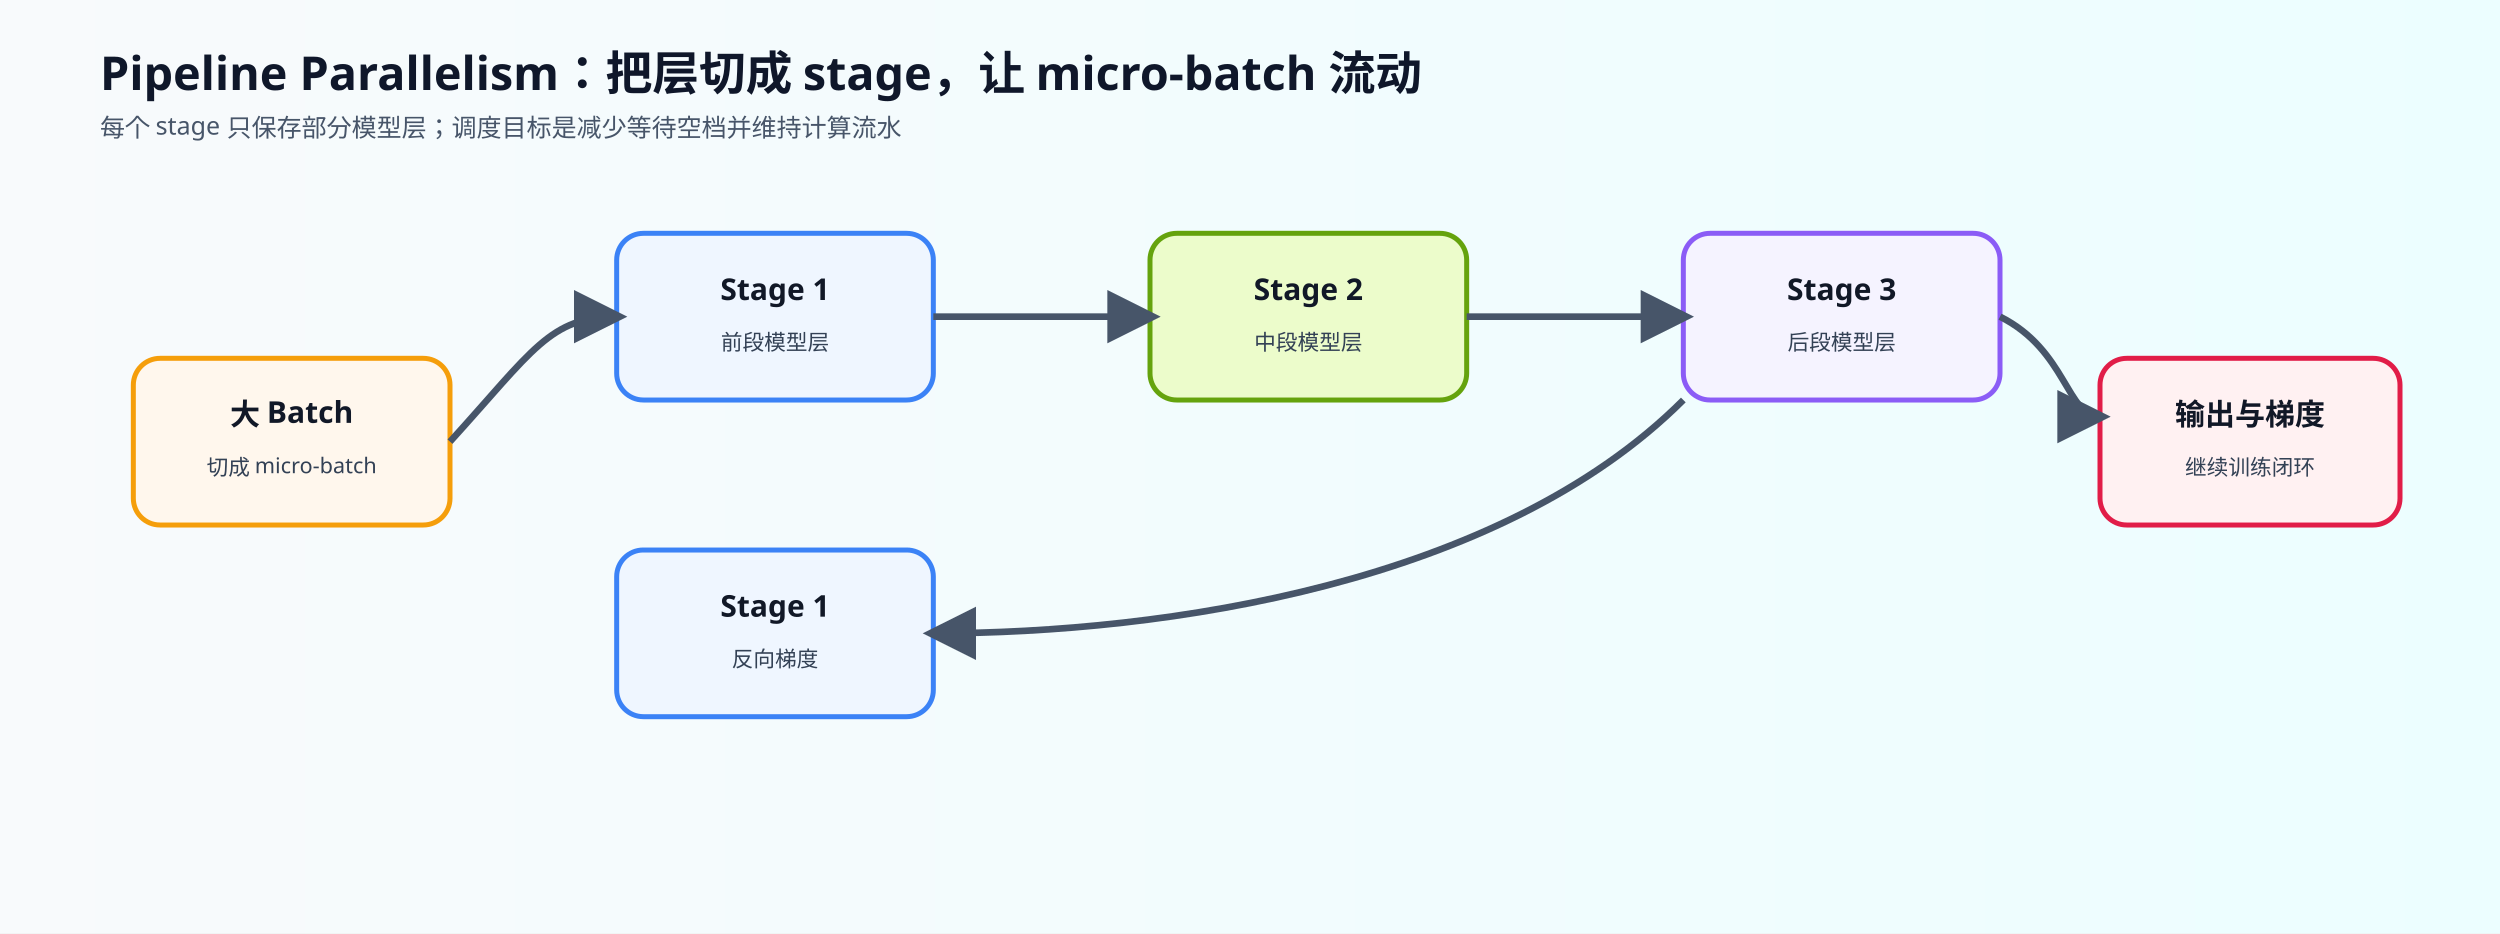
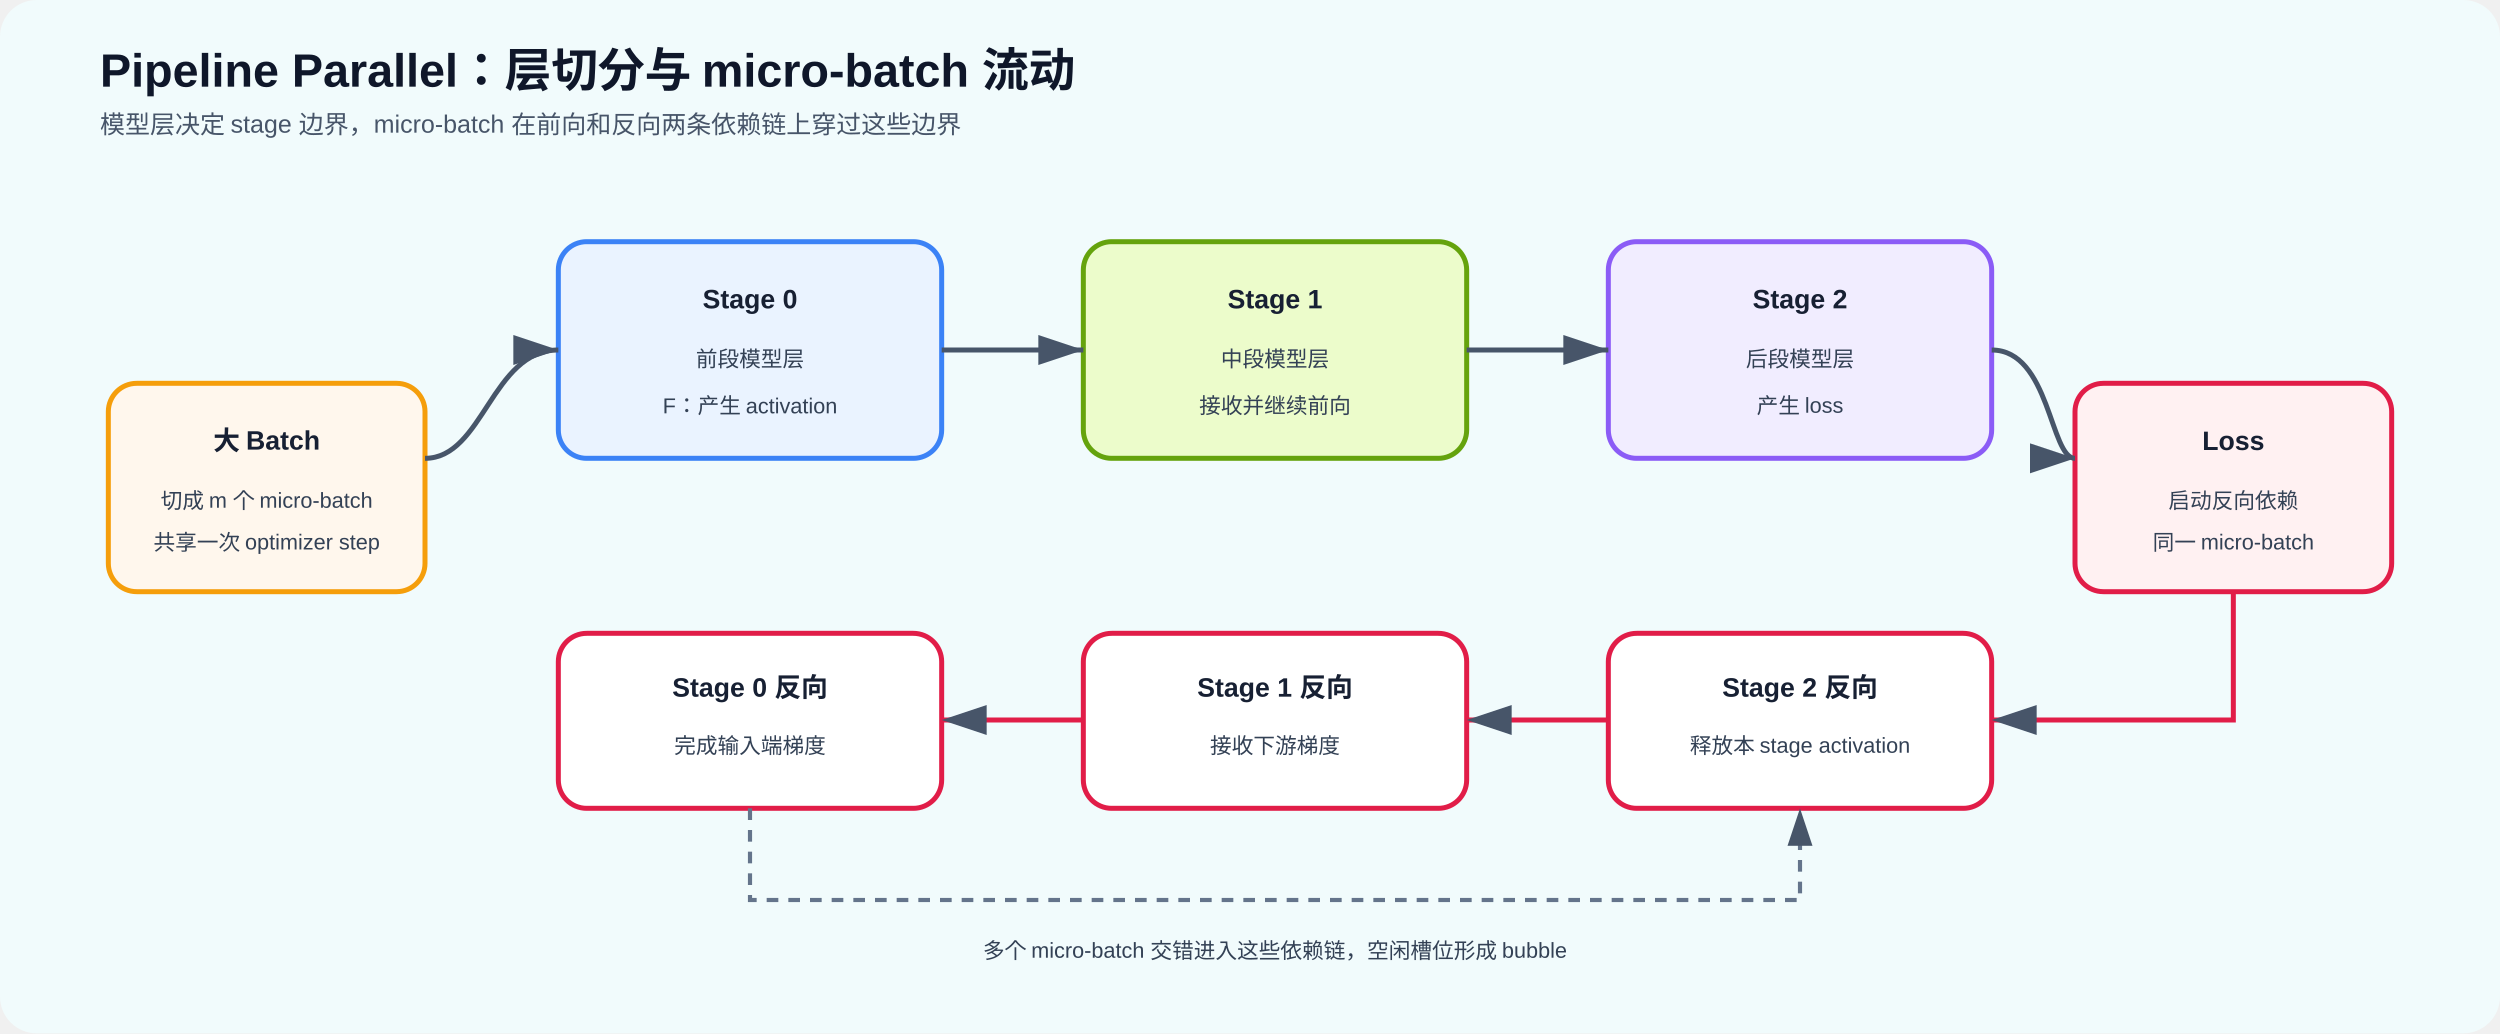
- <svg xmlns="http://www.w3.org/2000/svg" viewBox="0 0 1500 560" role="img" aria-labelledby="title desc">
+ <svg xmlns="http://www.w3.org/2000/svg" width="1500" height="620" viewBox="0 0 1500 620">
  <defs>
-     <linearGradient id="bg" x1="0" x2="1">
-       <stop stop-color="#f8fafc" />
-       <stop offset="1" stop-color="#ecfeff" />
-     </linearGradient>
-     <style>
- .title{font-family:"Noto Sans SC","Microsoft YaHei",sans-serif;font-size:28px;font-weight:700;fill:#0f172a}.sub{font-family:"Noto Sans SC","Microsoft YaHei",sans-serif;font-size:15px;font-weight:500;fill:#475569}.label{font-family:"Noto Sans SC","Microsoft YaHei",sans-serif;font-size:18px;font-weight:700;fill:#111827}.small{font-family:"Noto Sans SC","Microsoft YaHei",sans-serif;font-size:13px;font-weight:500;fill:#334155}.box{stroke-width:3;rx:16;ry:16}.flow{stroke:#475569;stroke-width:4;fill:none;marker-end:url(#arrow)}</style>
-     <marker id="arrow" viewBox="0 0 10 10" refX="8" refY="5" markerWidth="8" markerHeight="8" orient="auto">
-       <path d="M0 0L10 5L0 10Z" fill="#475569" />
+     <marker id="arrow" markerWidth="10" markerHeight="10" refX="9" refY="3" orient="auto" markerUnits="strokeWidth">
+       <path d="M0,0 L0,6 L9,3 z" fill="#475569" />
    </marker>
+     <style>.title{font:700 28px Arial,sans-serif;fill:#0f172a}.sub{font:15px Arial,sans-serif;fill:#475569}.h{font:700 16px Arial,sans-serif;fill:#172033}.t{font:13px Arial,sans-serif;fill:#334155}.edge{fill:none;stroke:#475569;stroke-width:3;marker-end:url(#arrow)}.back{fill:none;stroke:#e11d48;stroke-width:3;marker-end:url(#arrow)}.dash{fill:none;stroke:#64748b;stroke-width:2.5;stroke-dasharray:7 6;marker-end:url(#arrow)}</style>
  </defs>
-   <rect width="1500" height="560" fill="url(#bg)" />
-   <text x="60" y="54" class="title">Pipeline Parallelism：把层切成 stage，让 micro-batch 流动</text>
-   <text x="60" y="82" class="sub">每个 stage 只保存部分模型层；调度目标是减少等待空档并维持计算流水</text>
-   <rect x="80" y="215" width="190" height="100" class="box" fill="#fff7ed" stroke="#f59e0b" />
-   <text x="175" y="255" text-anchor="middle" class="label">大 Batch</text>
-   <text x="175" y="285" text-anchor="middle" class="small">切成 micro-batch</text>
-   <rect x="370" y="140" width="190" height="100" class="box" fill="#eff6ff" stroke="#3b82f6" />
-   <text x="465" y="180" text-anchor="middle" class="label">Stage 1</text>
-   <text x="465" y="210" text-anchor="middle" class="small">前段模型层</text>
-   <rect x="370" y="330" width="190" height="100" class="box" fill="#eff6ff" stroke="#3b82f6" />
-   <text x="465" y="370" text-anchor="middle" class="label">Stage 1</text>
-   <text x="465" y="400" text-anchor="middle" class="small">反向梯度</text>
-   <rect x="690" y="140" width="190" height="100" class="box" fill="#ecfccb" stroke="#65a30d" />
-   <text x="785" y="180" text-anchor="middle" class="label">Stage 2</text>
-   <text x="785" y="210" text-anchor="middle" class="small">中段模型层</text>
-   <rect x="1010" y="140" width="190" height="100" class="box" fill="#f5f3ff" stroke="#8b5cf6" />
-   <text x="1105" y="180" text-anchor="middle" class="label">Stage 3</text>
-   <text x="1105" y="210" text-anchor="middle" class="small">后段模型层</text>
-   <rect x="1260" y="215" width="180" height="100" class="box" fill="#fff1f2" stroke="#e11d48" />
-   <text x="1350" y="255" text-anchor="middle" class="label">输出与梯度</text>
-   <text x="1350" y="285" text-anchor="middle" class="small">继续训练闭环</text>
-   <path d="M270 265C320 210 330 190 370 190" class="flow" />
-   <path d="M560 190L690 190" class="flow" />
-   <path d="M880 190L1010 190" class="flow" />
-   <path d="M1200 190C1240 210 1240 250 1260 250" class="flow" />
-   <path d="M1010 240C900 350 700 380 560 380" class="flow" />
+   <rect width="1500" height="620" rx="22" fill="#f1fbfc" />
+   <text x="60" y="52" class="title">Pipeline Parallel：层切分与 micro-batch 流动</text>
+   <text x="60" y="80" class="sub">模型层决定 stage 边界，micro-batch 在前向和反向两条依赖链上穿过这些边界</text>
+   <rect x="65" y="230" width="190" height="125" rx="17" fill="#fff7ed" stroke="#f59e0b" stroke-width="3" />
+   <text x="160" y="270" text-anchor="middle" class="h">大 Batch</text>
+   <text x="160" y="305" text-anchor="middle" class="t">切成 m 个 micro-batch</text>
+   <text x="160" y="330" text-anchor="middle" class="t">共享一次 optimizer step</text>
+   <rect x="335" y="145" width="230" height="130" rx="17" fill="#eaf3ff" stroke="#3b82f6" stroke-width="3" />
+   <text x="450" y="185" text-anchor="middle" class="h">Stage 0</text>
+   <text x="450" y="220" text-anchor="middle" class="t">前段模型层</text>
+   <text x="450" y="248" text-anchor="middle" class="t">F：产生 activation</text>
+   <rect x="650" y="145" width="230" height="130" rx="17" fill="#ecfccb" stroke="#65a30d" stroke-width="3" />
+   <text x="765" y="185" text-anchor="middle" class="h">Stage 1</text>
+   <text x="765" y="220" text-anchor="middle" class="t">中段模型层</text>
+   <text x="765" y="248" text-anchor="middle" class="t">接收并继续前向</text>
+   <rect x="965" y="145" width="230" height="130" rx="17" fill="#f1edff" stroke="#8b5cf6" stroke-width="3" />
+   <text x="1080" y="185" text-anchor="middle" class="h">Stage 2</text>
+   <text x="1080" y="220" text-anchor="middle" class="t">后段模型层</text>
+   <text x="1080" y="248" text-anchor="middle" class="t">产生 loss</text>
+   <rect x="1245" y="230" width="190" height="125" rx="17" fill="#fff1f2" stroke="#e11d48" stroke-width="3" />
+   <text x="1340" y="270" text-anchor="middle" class="h">Loss</text>
+   <text x="1340" y="305" text-anchor="middle" class="t">启动反向依赖</text>
+   <text x="1340" y="330" text-anchor="middle" class="t">同一 micro-batch</text>
+   <path d="M255 275 C290 275 295 210 335 210" class="edge" />
+   <path d="M565 210 H650" class="edge" />
+   <path d="M880 210 H965" class="edge" />
+   <path d="M1195 210 C1230 210 1230 275 1245 275" class="edge" />
+   <rect x="965" y="380" width="230" height="105" rx="17" fill="#fff" stroke="#e11d48" stroke-width="3" />
+   <text x="1080" y="418" text-anchor="middle" class="h">Stage 2 反向</text>
+   <text x="1080" y="452" text-anchor="middle" class="t">释放本 stage activation</text>
+   <rect x="650" y="380" width="230" height="105" rx="17" fill="#fff" stroke="#e11d48" stroke-width="3" />
+   <text x="765" y="418" text-anchor="middle" class="h">Stage 1 反向</text>
+   <text x="765" y="452" text-anchor="middle" class="t">接收下游梯度</text>
+   <rect x="335" y="380" width="230" height="105" rx="17" fill="#fff" stroke="#e11d48" stroke-width="3" />
+   <text x="450" y="418" text-anchor="middle" class="h">Stage 0 反向</text>
+   <text x="450" y="452" text-anchor="middle" class="t">完成输入端梯度</text>
+   <path d="M1340 355 V432 H1195" class="back" />
+   <path d="M965 432 H880" class="back" />
+   <path d="M650 432 H565" class="back" />
+   <path d="M450 485 V540 H1080 V485" class="dash" />
+   <text x="765" y="575" text-anchor="middle" class="t">多个 micro-batch 交错进入这些依赖链，空闲槽位形成 bubble</text>
</svg>
